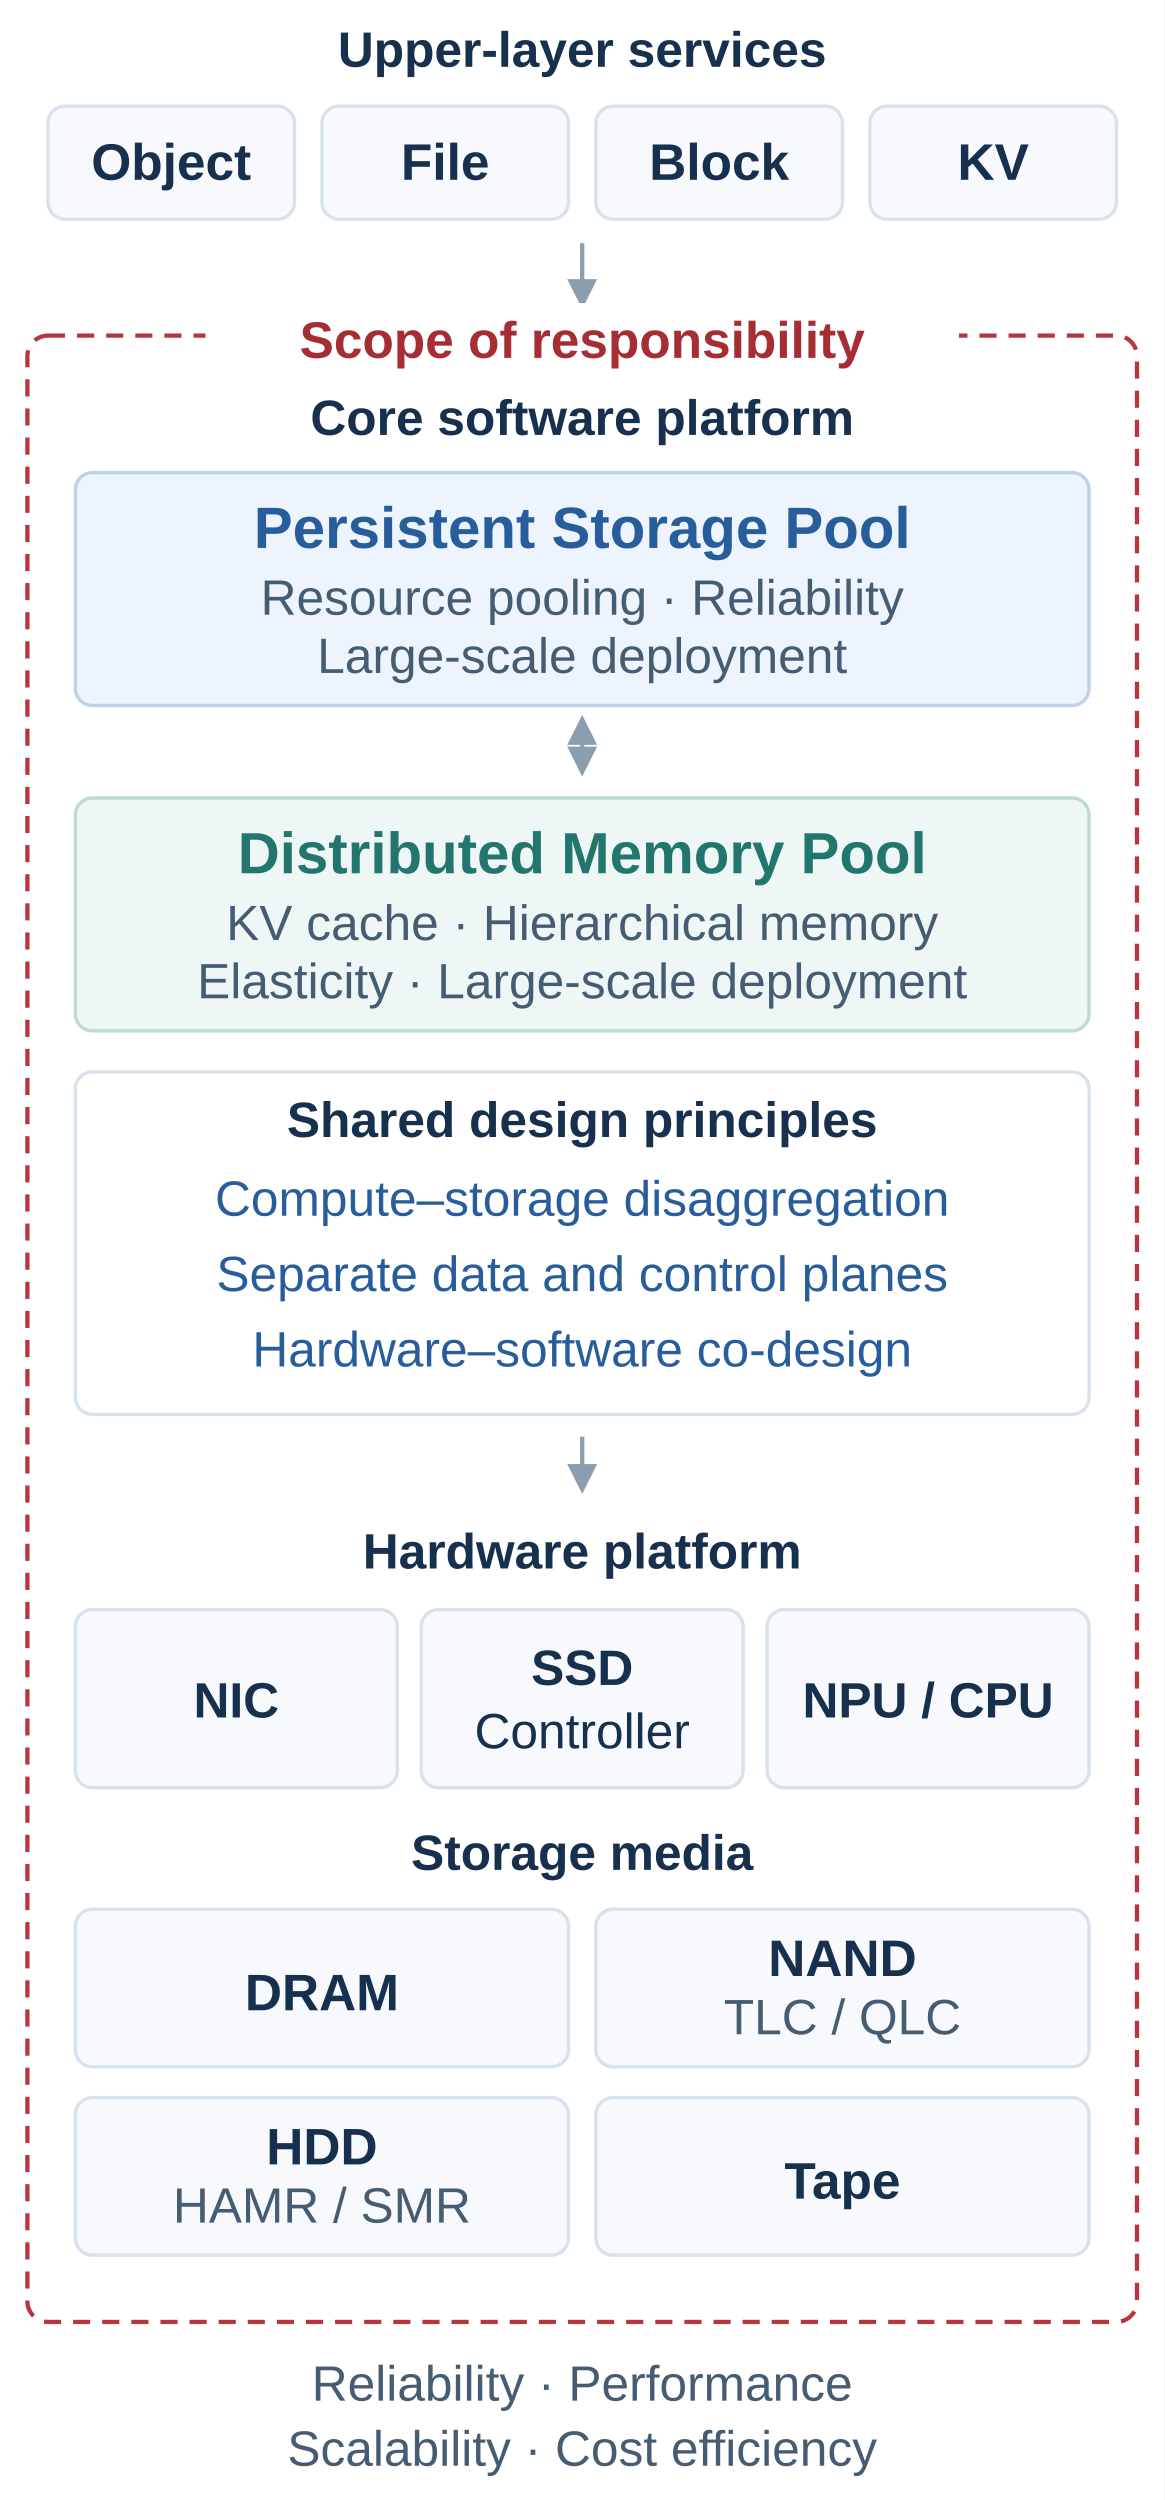
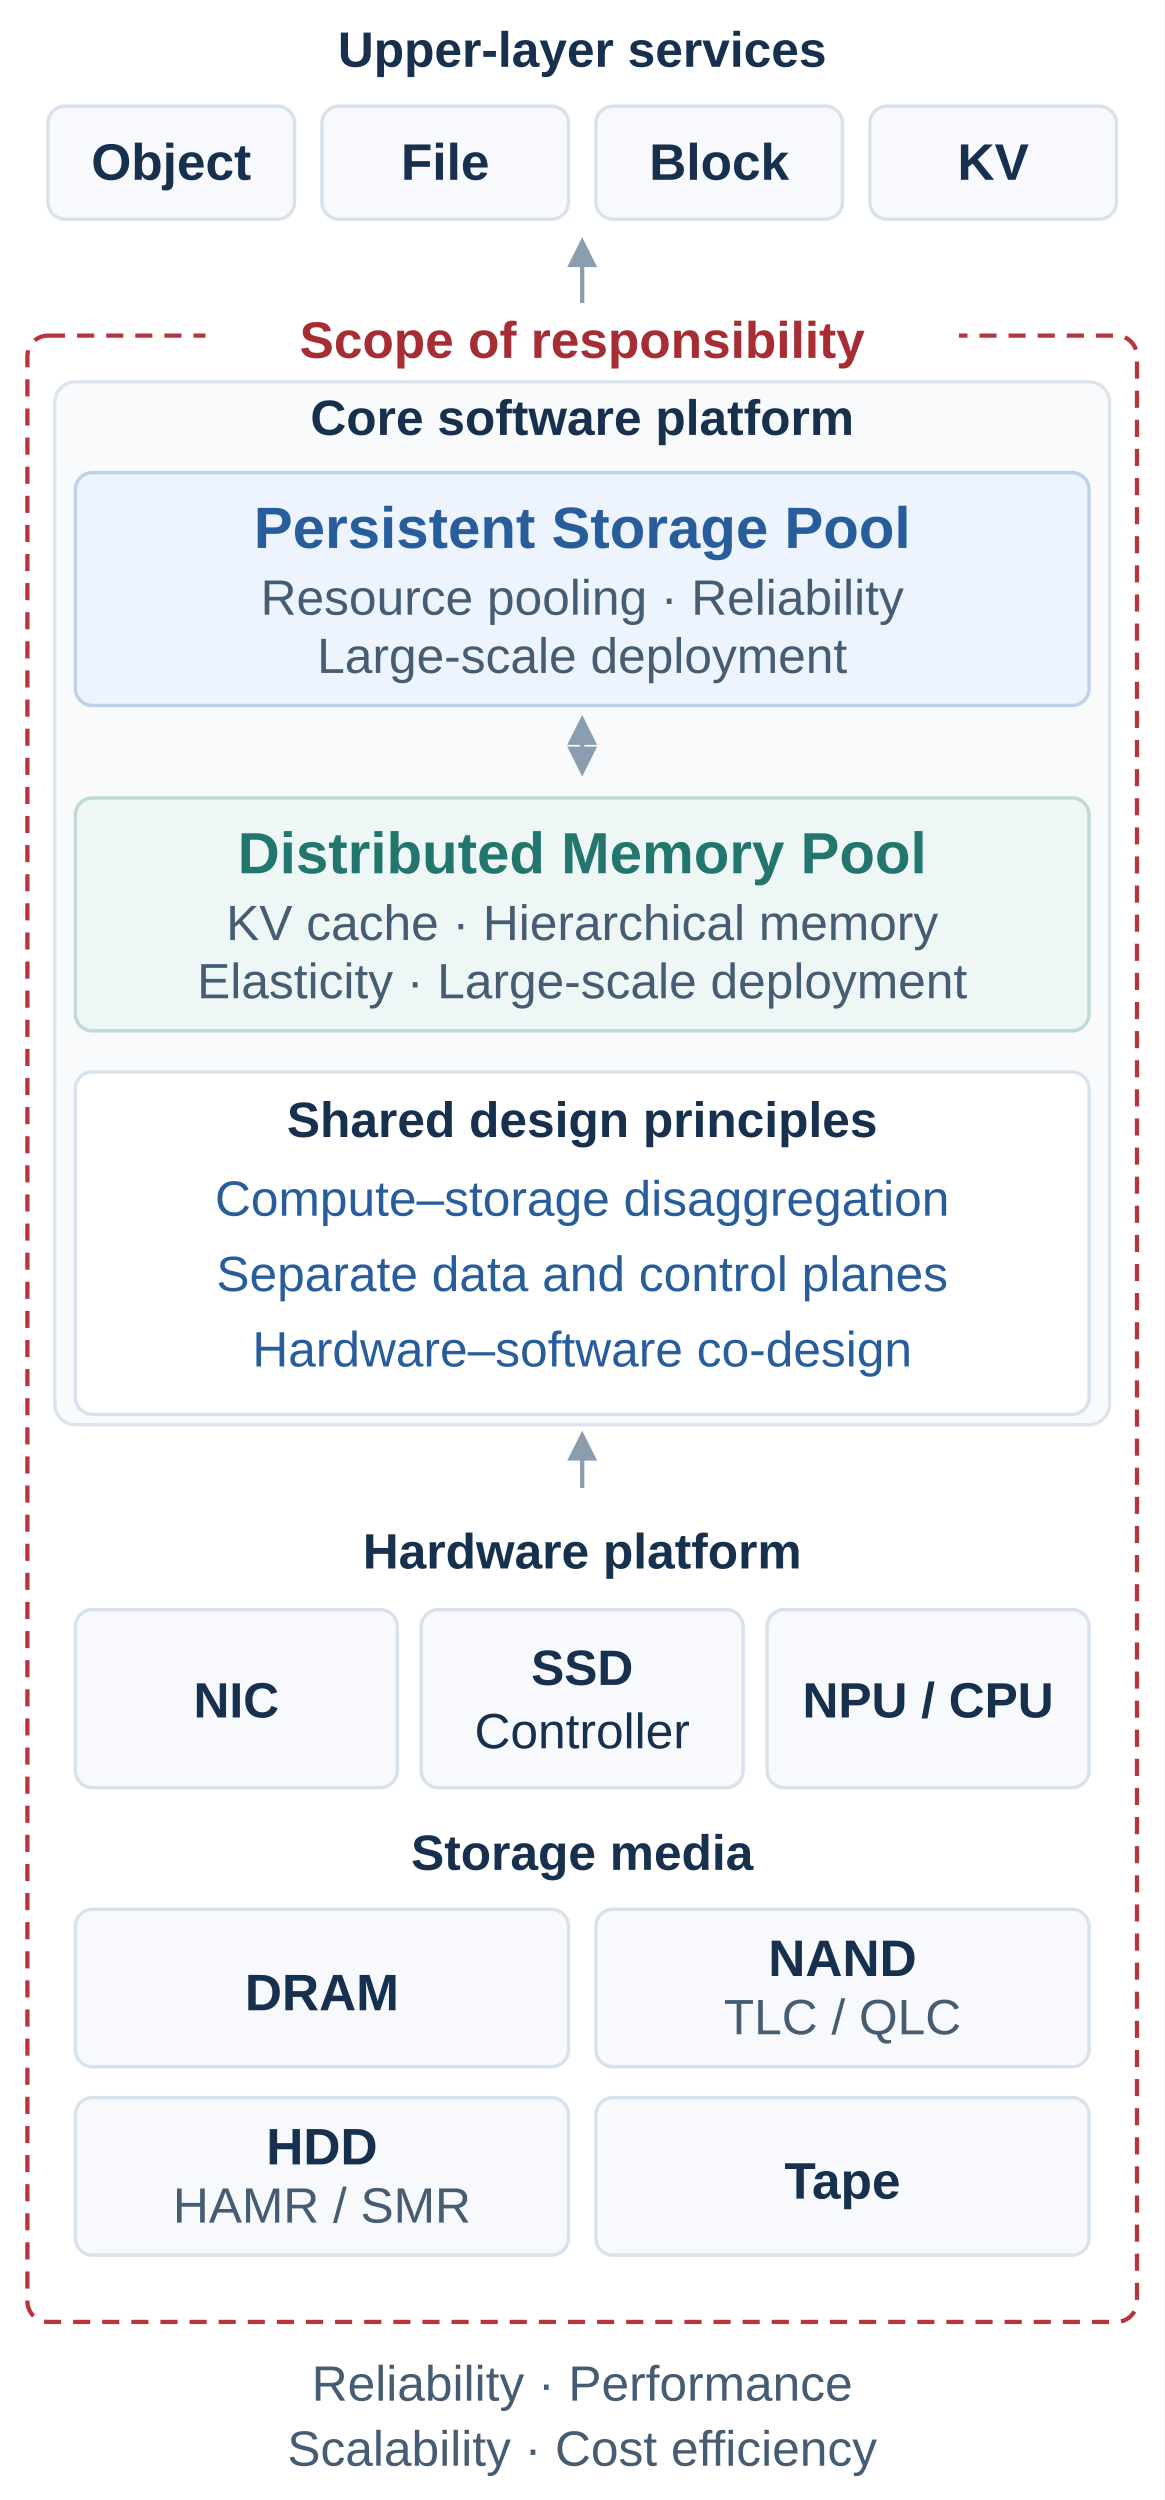
<svg xmlns="http://www.w3.org/2000/svg" width="680" height="1460" viewBox="0 0 680 1460" role="img" aria-labelledby="title desc">
  <defs>
    <marker id="arrow" viewBox="0 0 10 10" refX="8" refY="5" markerWidth="7" markerHeight="7" orient="auto-start-reverse">
      <path d="M 0 0 L 10 5 L 0 10 z" fill="#8b9eaf" />
    </marker>
  </defs>
  <rect width="680" height="1460" fill="white" />
  <g font-family="-apple-system, BlinkMacSystemFont, Segoe UI, Arial, sans-serif" text-anchor="middle">
    <text x="340" y="39" font-size="29" font-weight="600" fill="#16304d">Upper-layer services</text>
    <rect x="28" y="62" width="144" height="66" rx="10" fill="#f7f9fc" stroke="#d8e2ed" stroke-width="2" />
    <text x="100" y="105" font-size="30" font-weight="650" fill="#16304d">Object</text>
    <rect x="188" y="62" width="144" height="66" rx="10" fill="#f7f9fc" stroke="#d8e2ed" stroke-width="2" />
    <text x="260" y="105" font-size="30" font-weight="650" fill="#16304d">File</text>
    <rect x="348" y="62" width="144" height="66" rx="10" fill="#f7f9fc" stroke="#d8e2ed" stroke-width="2" />
    <text x="420" y="105" font-size="30" font-weight="650" fill="#16304d">Block</text>
    <rect x="508" y="62" width="144" height="66" rx="10" fill="#f7f9fc" stroke="#d8e2ed" stroke-width="2" />
    <text x="580" y="105" font-size="30" font-weight="650" fill="#16304d">KV</text>
-     <line x1="340" y1="142" x2="340" y2="177" stroke="#8b9eaf" stroke-width="2.5" marker-end="url(#arrow)" />
+     <line x1="340" y1="177" x2="340" y2="142" stroke="#8b9eaf" stroke-width="2.5" marker-end="url(#arrow)" />
    <rect x="16" y="196" width="648" height="1160" rx="12" fill="none" stroke="#b9353d" stroke-width="2.5" stroke-dasharray="10 7" />
    <rect x="120" y="177" width="440" height="42" fill="white" />
    <text x="340" y="209" font-size="30" font-weight="650" fill="#a72d35">Scope of responsibility</text>
+     <rect x="32" y="223" width="616" height="609" rx="12" fill="#f8fafc" stroke="#dce4ed" stroke-width="2" />
    <text x="340" y="254" font-size="29" font-weight="650" fill="#16304d">Core software platform</text>
    <rect x="44" y="276" width="592" height="136" rx="10" fill="#edf4fe" stroke="#bdd1ea" stroke-width="2" />
    <text x="340" y="320" font-size="34" font-weight="650" fill="#285d9c">Persistent Storage Pool</text>
    <text x="340" y="359" font-size="29" font-weight="400" fill="#465c72">Resource pooling · Reliability</text>
    <text x="340" y="393" font-size="29" font-weight="400" fill="#465c72">Large-scale deployment</text>
    <line x1="340" y1="421" x2="340" y2="450" marker-start="url(#arrow)" stroke="#8b9eaf" stroke-width="2.5" marker-end="url(#arrow)" />
    <rect x="44" y="466" width="592" height="136" rx="10" fill="#eef7f5" stroke="#bddad4" stroke-width="2" />
    <text x="340" y="510" font-size="34" font-weight="650" fill="#22766e">Distributed Memory Pool</text>
    <text x="340" y="549" font-size="29" font-weight="400" fill="#465c72">KV cache · Hierarchical memory</text>
    <text x="340" y="583" font-size="29" font-weight="400" fill="#465c72">Elasticity · Large-scale deployment</text>
    <rect x="44" y="626" width="592" height="200" rx="10" fill="#ffffff" stroke="#d8e2ed" stroke-width="2" />
    <text x="340" y="664" font-size="29" font-weight="650" fill="#16304d">Shared design principles</text>
    <text x="340" y="710" font-size="29" font-weight="500" fill="#285d9c">Compute–storage disaggregation</text>
    <text x="340" y="754" font-size="29" font-weight="500" fill="#285d9c">Separate data and control planes</text>
    <text x="340" y="798" font-size="29" font-weight="500" fill="#285d9c">Hardware–software co-design</text>
-     <line x1="340" y1="839" x2="340" y2="869" stroke="#8b9eaf" stroke-width="2.5" marker-end="url(#arrow)" />
+     <line x1="340" y1="869" x2="340" y2="839" stroke="#8b9eaf" stroke-width="2.5" marker-end="url(#arrow)" />
    <text x="340" y="916" font-size="29" font-weight="650" fill="#16304d">Hardware platform</text>
    <rect x="44" y="940" width="188" height="104" rx="10" fill="#f7f9fc" stroke="#d8e2ed" stroke-width="2" />
    <text x="138" y="1003" font-size="29" font-weight="650" fill="#16304d">NIC</text>
    <rect x="246" y="940" width="188" height="104" rx="10" fill="#f7f9fc" stroke="#d8e2ed" stroke-width="2" />
    <text x="340" y="984" font-size="29" font-weight="650" fill="#16304d">SSD</text>
    <text x="340" y="1021" font-size="29" font-weight="500" fill="#16304d">Controller</text>
    <rect x="448" y="940" width="188" height="104" rx="10" fill="#f7f9fc" stroke="#d8e2ed" stroke-width="2" />
    <text x="542" y="1003" font-size="29" font-weight="650" fill="#16304d">NPU / CPU</text>
    <text x="340" y="1092" font-size="29" font-weight="650" fill="#16304d">Storage media</text>
    <rect x="44" y="1115" width="288" height="92" rx="10" fill="#f7f9fc" stroke="#d8e2ed" stroke-width="2" />
    <text x="188" y="1174" font-size="30" font-weight="650" fill="#16304d">DRAM</text>
    <rect x="348" y="1115" width="288" height="92" rx="10" fill="#f7f9fc" stroke="#d8e2ed" stroke-width="2" />
    <text x="492" y="1154" font-size="30" font-weight="650" fill="#16304d">NAND</text>
    <text x="492" y="1188" font-size="29" font-weight="400" fill="#465c72">TLC / QLC</text>
    <rect x="44" y="1225" width="288" height="92" rx="10" fill="#f7f9fc" stroke="#d8e2ed" stroke-width="2" />
    <text x="188" y="1264" font-size="30" font-weight="650" fill="#16304d">HDD</text>
    <text x="188" y="1298" font-size="29" font-weight="400" fill="#465c72">HAMR / SMR</text>
    <rect x="348" y="1225" width="288" height="92" rx="10" fill="#f7f9fc" stroke="#d8e2ed" stroke-width="2" />
    <text x="492" y="1284" font-size="30" font-weight="650" fill="#16304d">Tape</text>
    <text x="340" y="1402" font-size="29" font-weight="400" fill="#465c72">Reliability · Performance</text>
    <text x="340" y="1440" font-size="29" font-weight="400" fill="#465c72">Scalability · Cost efficiency</text>
  </g>
</svg>
